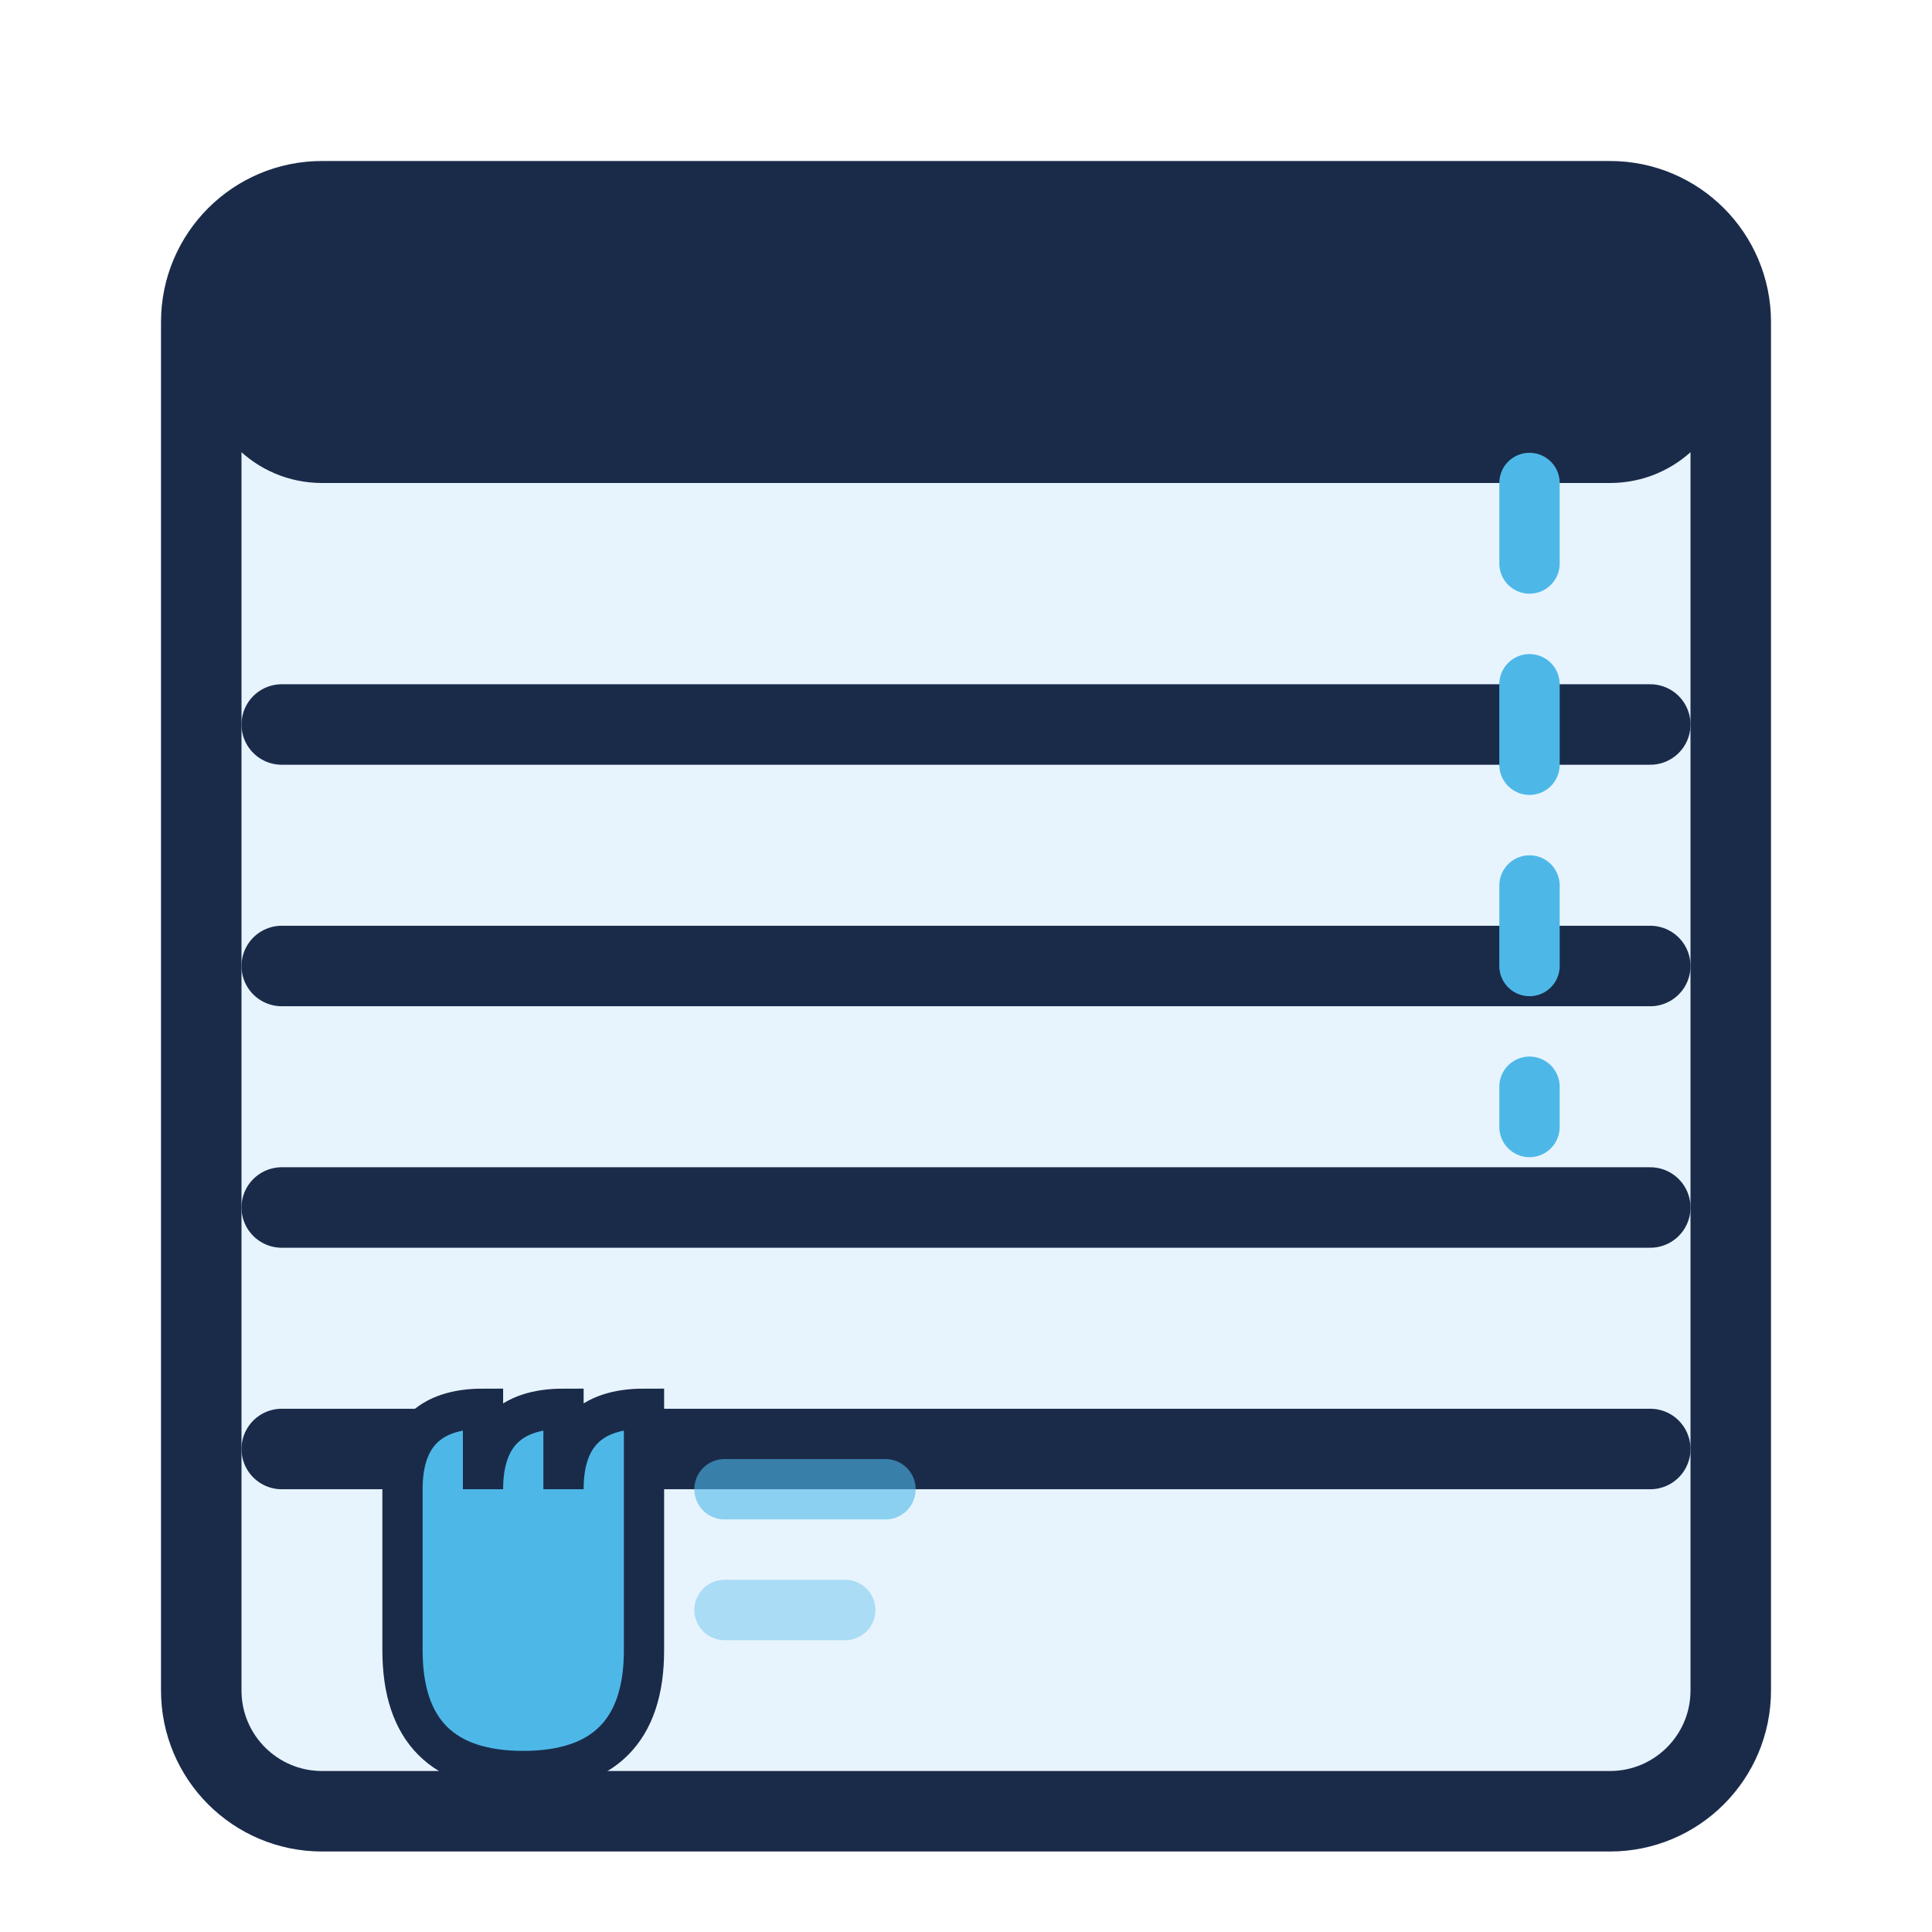
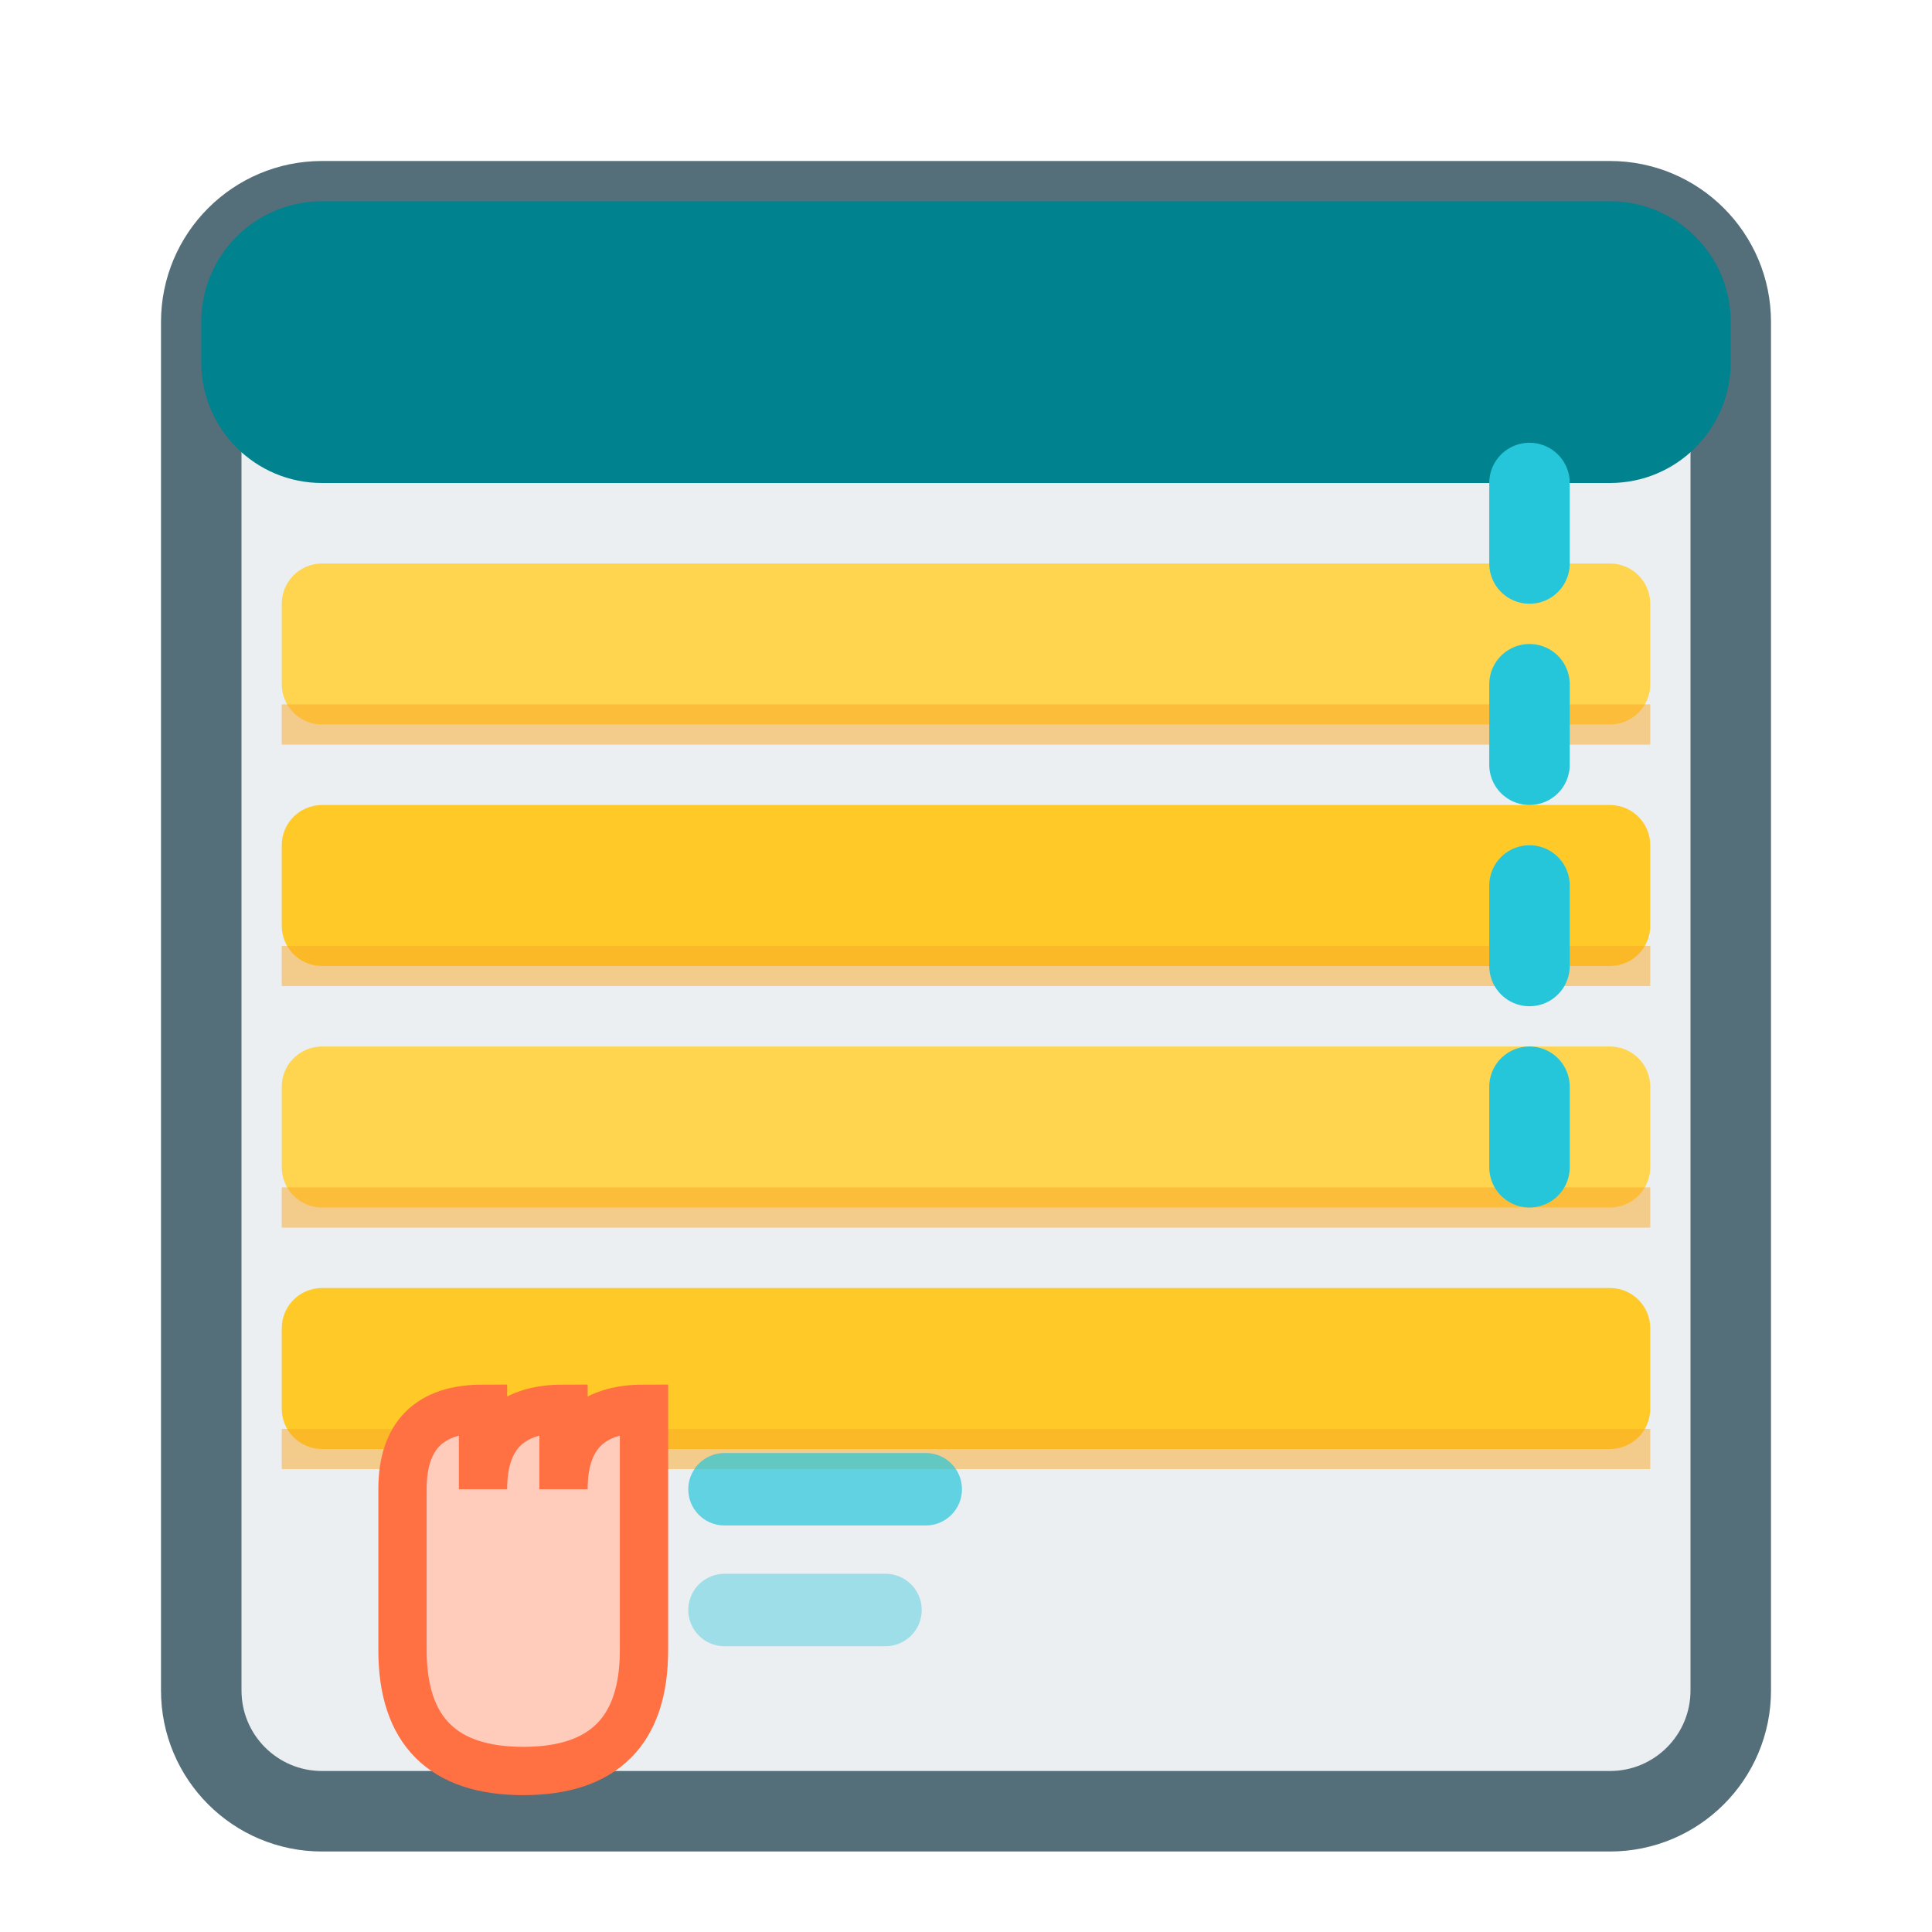
<svg xmlns="http://www.w3.org/2000/svg" viewBox="0 0 48 48" width="48" height="48">
-   <rect x="5" y="5" width="38" height="40" rx="3" fill="#e8f4fd" stroke="#1a2b4a" stroke-width="2" />
-   <rect x="5" y="5" width="38" height="7" rx="3" fill="#1a2b4a" />
-   <line x1="7" y1="18" x2="41" y2="18" stroke="#1a2b4a" stroke-width="2" stroke-linecap="round" />
-   <line x1="7" y1="24" x2="41" y2="24" stroke="#1a2b4a" stroke-width="2" stroke-linecap="round" />
-   <line x1="7" y1="30" x2="41" y2="30" stroke="#1a2b4a" stroke-width="2" stroke-linecap="round" />
-   <line x1="7" y1="36" x2="41" y2="36" stroke="#1a2b4a" stroke-width="2" stroke-linecap="round" />
-   <line x1="38" y1="12" x2="38" y2="28" stroke="#4db8e8" stroke-width="1.5" stroke-linecap="round" stroke-dasharray="2,3" />
-   <path d="M10 41 L10 37 Q10 35 12 35 L12 37 Q12 35 14 35 L14 37 Q14 35 16 35 L16 41 Q16 44 13 44 Q10 44 10 41 Z" fill="#4db8e8" stroke="#1a2b4a" stroke-width="1" />
-   <line x1="18" y1="37" x2="22" y2="37" stroke="#4db8e8" stroke-width="1.5" stroke-linecap="round" opacity="0.6" />
-   <line x1="18" y1="40" x2="21" y2="40" stroke="#4db8e8" stroke-width="1.5" stroke-linecap="round" opacity="0.4" />
+   <rect x="5" y="5" width="38" height="40" rx="3" fill="#ECEFF1" stroke="#546E7A" stroke-width="2" />
+   <rect x="5" y="5" width="38" height="7" rx="3" fill="#00838F" />
+   <rect x="7" y="14" width="34" height="4" rx="1" fill="#FFD54F" />
+   <rect x="7" y="20" width="34" height="4" rx="1" fill="#FFCA28" />
+   <rect x="7" y="26" width="34" height="4" rx="1" fill="#FFD54F" />
+   <rect x="7" y="32" width="34" height="4" rx="1" fill="#FFCA28" />
+   <line x1="7" y1="18" x2="41" y2="18" stroke="#F9A825" stroke-width="1" opacity="0.5" />
+   <line x1="7" y1="24" x2="41" y2="24" stroke="#F9A825" stroke-width="1" opacity="0.5" />
+   <line x1="7" y1="30" x2="41" y2="30" stroke="#F9A825" stroke-width="1" opacity="0.5" />
+   <line x1="7" y1="36" x2="41" y2="36" stroke="#F9A825" stroke-width="1" opacity="0.5" />
+   <line x1="38" y1="12" x2="38" y2="30" stroke="#26C6DA" stroke-width="2" stroke-linecap="round" stroke-dasharray="2,3" />
+   <path d="M10 41 L10 37 Q10 35 12 35 L12 37 Q12 35 14 35 L14 37 Q14 35 16 35 L16 41 Q16 44 13 44 Q10 44 10 41 Z" fill="#FFCCBC" stroke="#FF7043" stroke-width="1.2" />
+   <line x1="18" y1="37" x2="23" y2="37" stroke="#26C6DA" stroke-width="1.8" stroke-linecap="round" opacity="0.7" />
+   <line x1="18" y1="40" x2="22" y2="40" stroke="#26C6DA" stroke-width="1.8" stroke-linecap="round" opacity="0.4" />
</svg>
